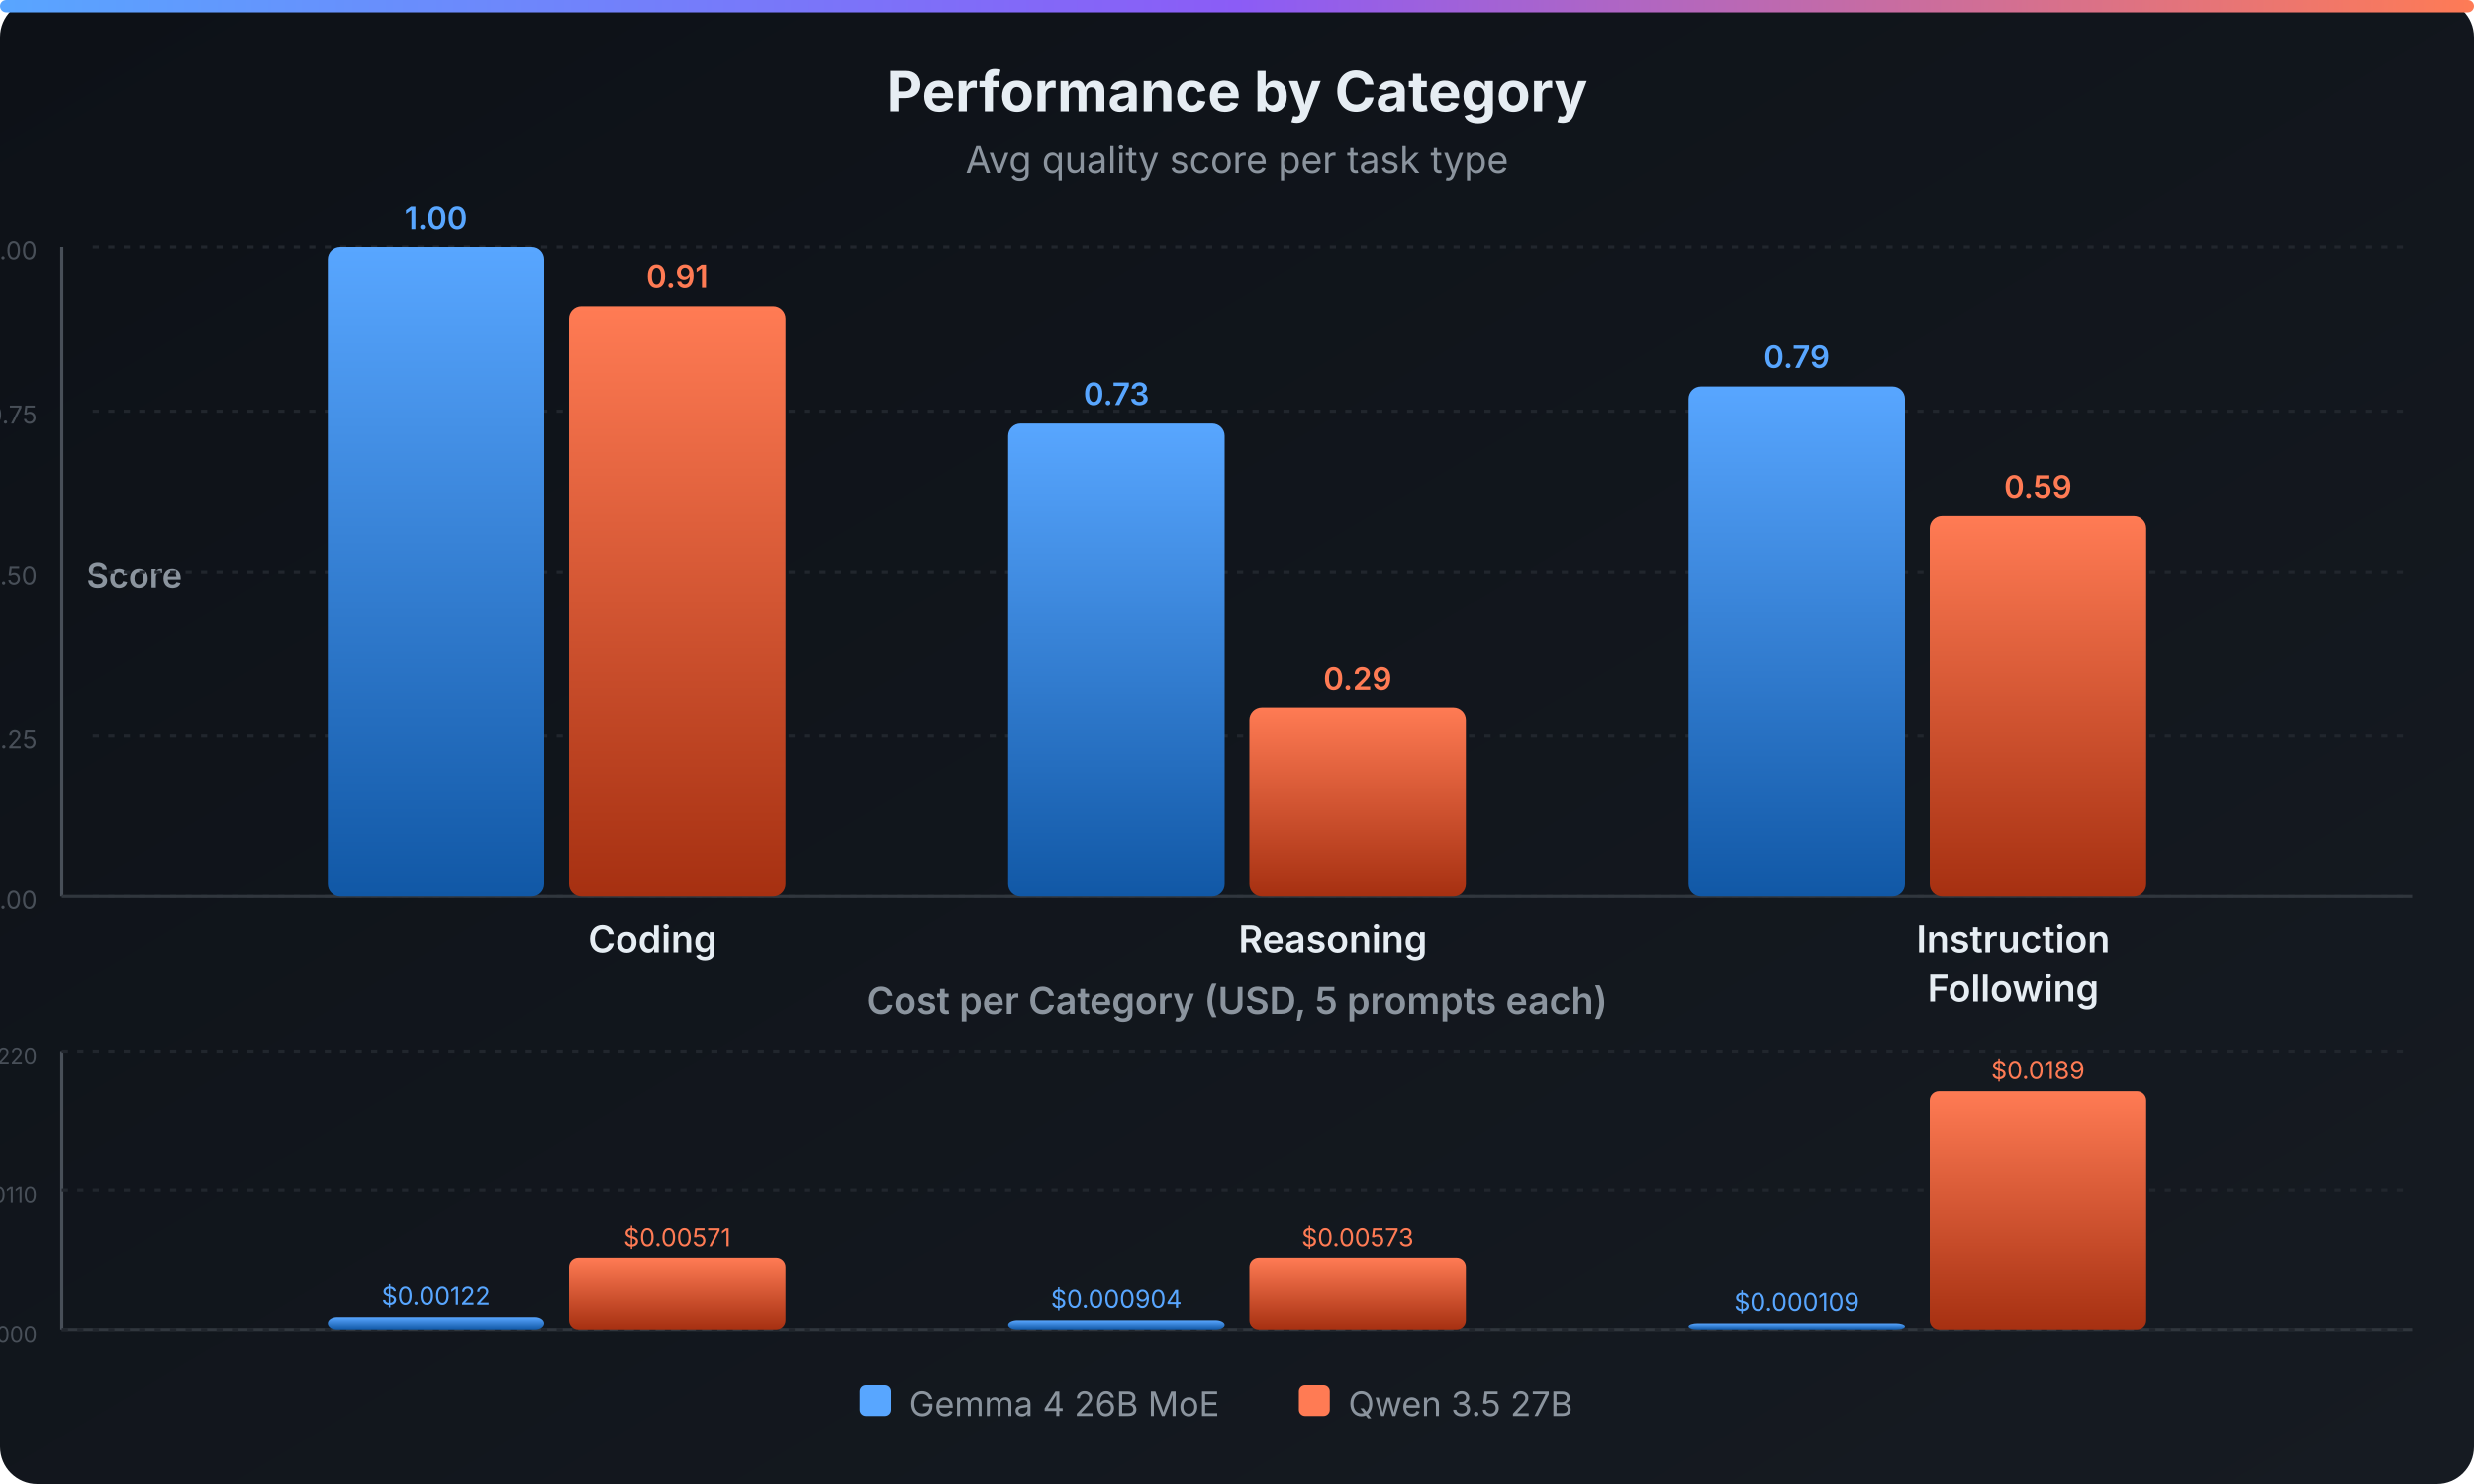
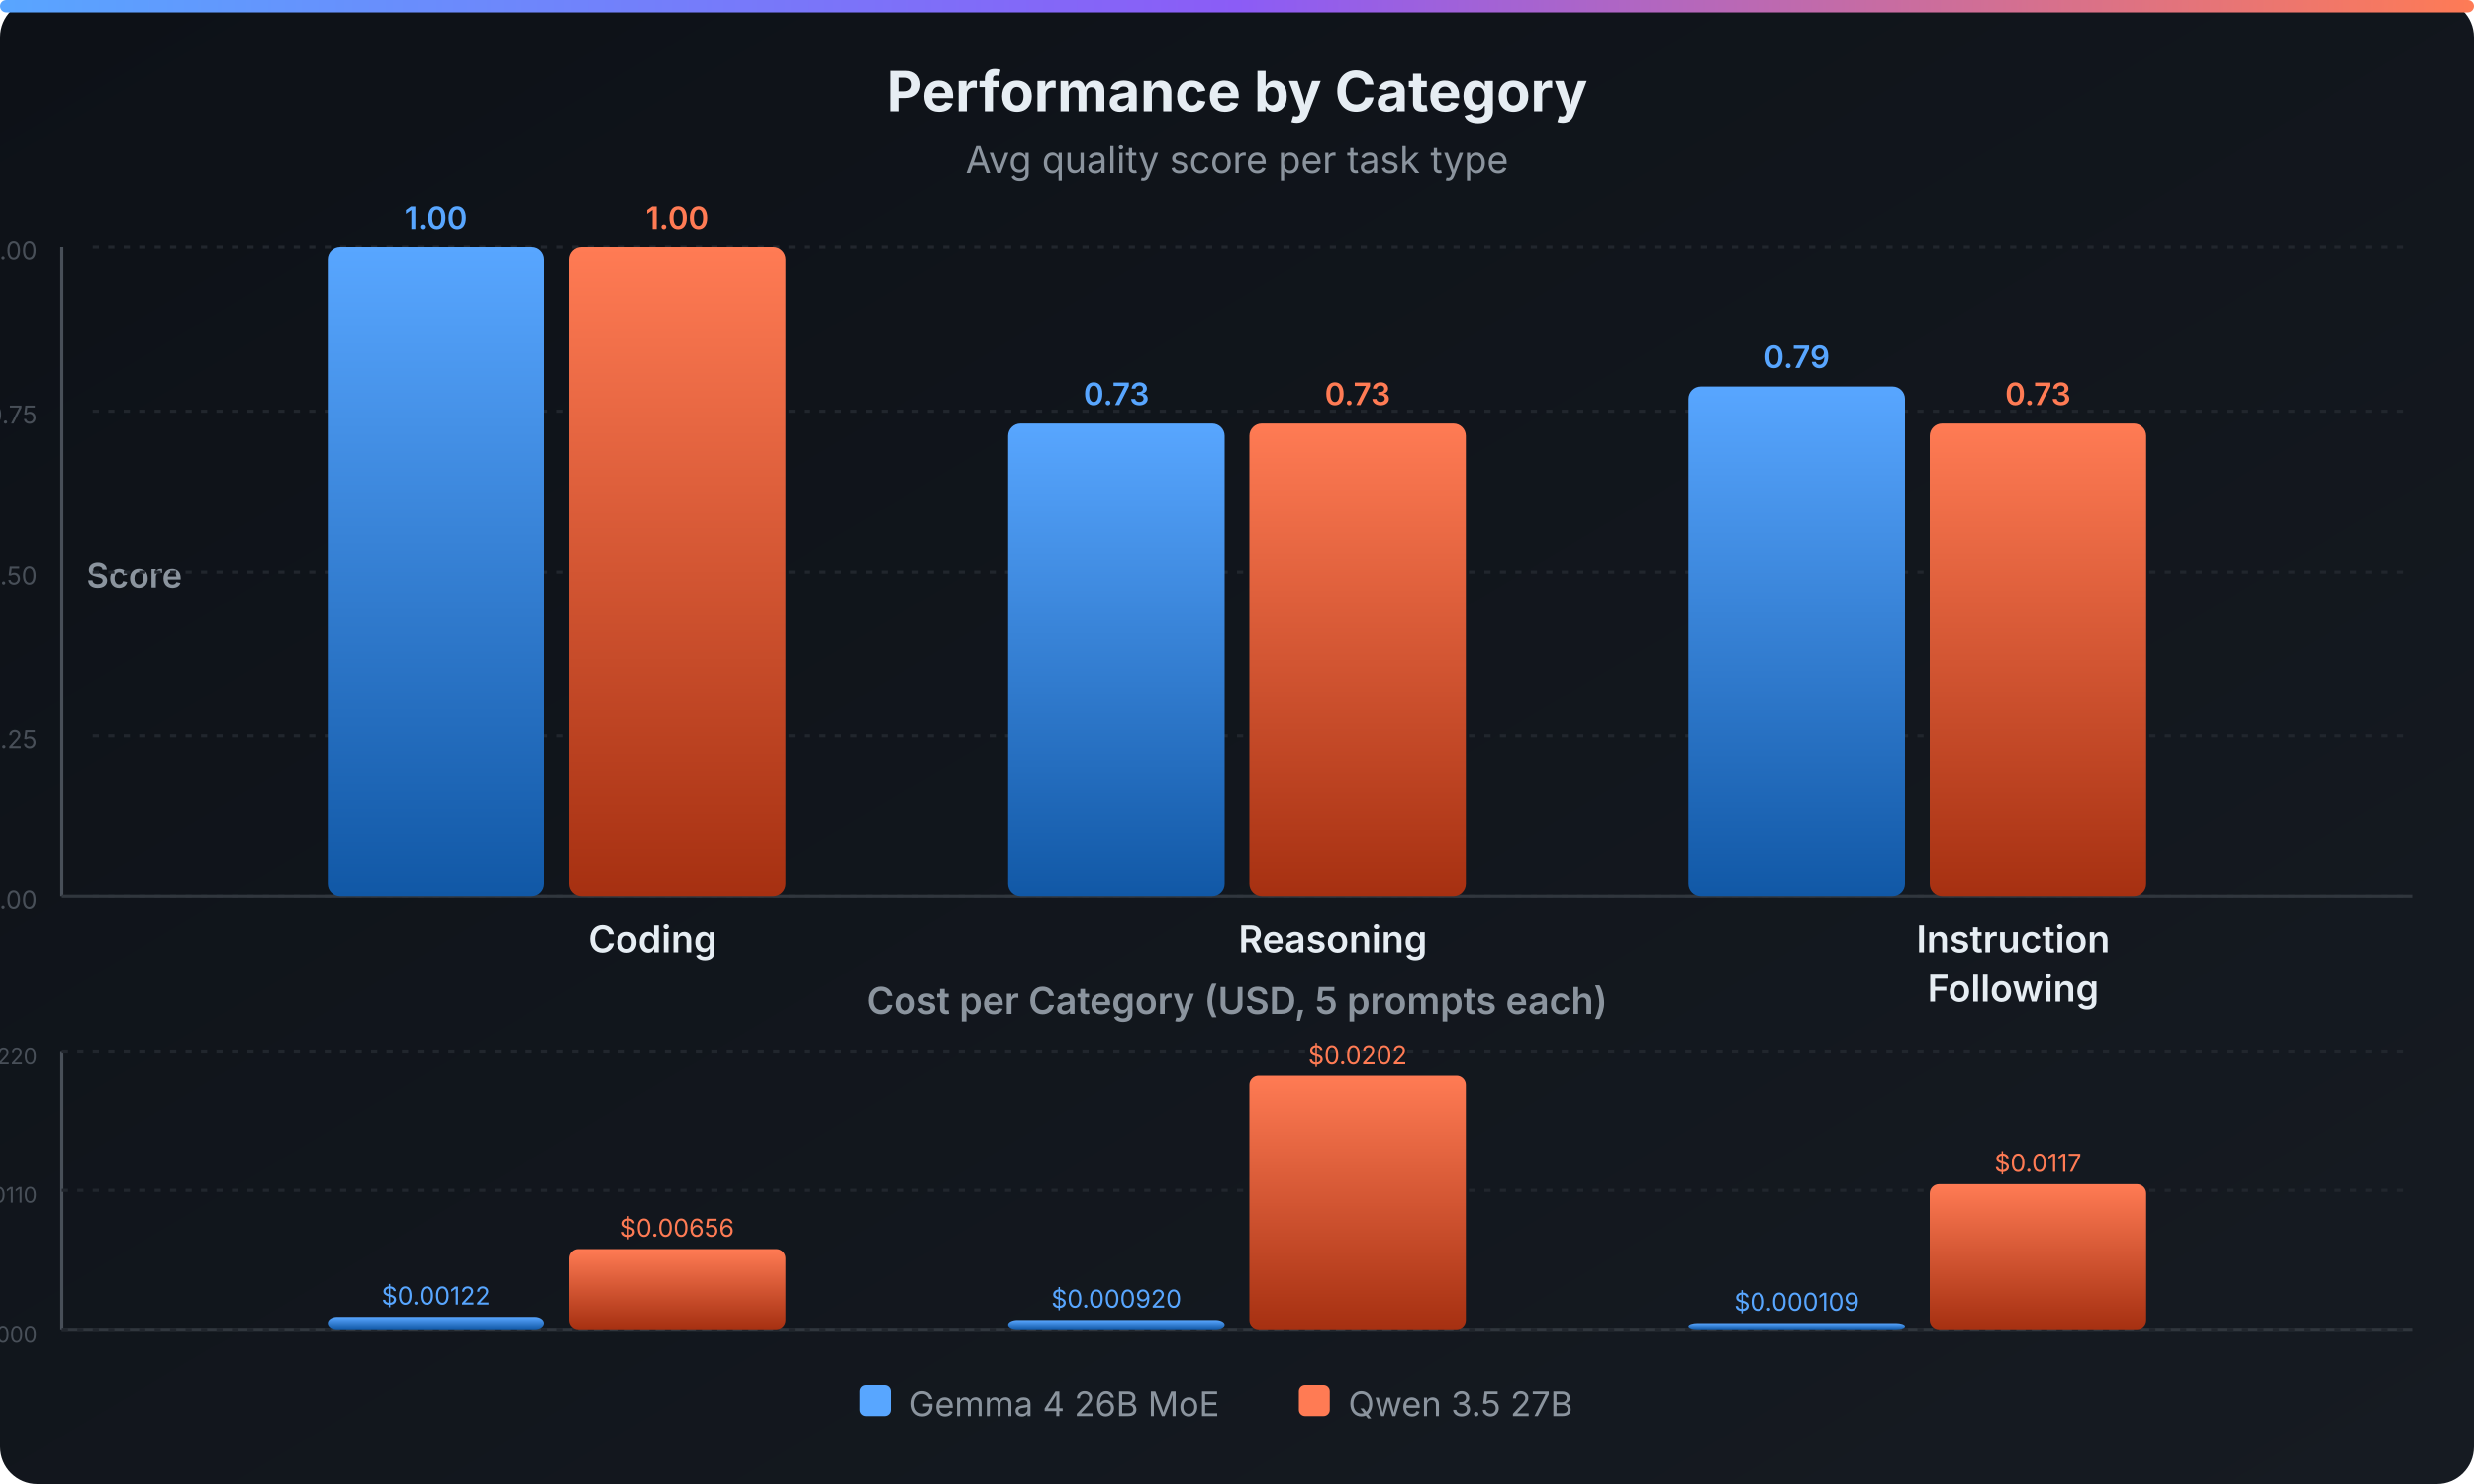
<svg xmlns="http://www.w3.org/2000/svg" viewBox="0 0 800 480" width="800" height="480">
  <defs>
    <linearGradient id="gG" x1="0" y1="0" x2="0" y2="1">
      <stop offset="0%" stop-color="#58A6FF" />
      <stop offset="100%" stop-color="#1158A6" />
    </linearGradient>
    <linearGradient id="gQ" x1="0" y1="0" x2="0" y2="1">
      <stop offset="0%" stop-color="#FF7B54" />
      <stop offset="100%" stop-color="#A63011" />
    </linearGradient>
    <linearGradient id="bgG" x1="0" y1="0" x2="1" y2="1">
      <stop offset="0%" stop-color="#0D1117" />
      <stop offset="100%" stop-color="#161B22" />
    </linearGradient>
    <filter id="shadow" x="-5%" y="-5%" width="110%" height="120%">
      <feDropShadow dx="0" dy="2" stdDeviation="4" flood-color="#000" flood-opacity="0.4" />
    </filter>
    <filter id="glow">
      <feGaussianBlur stdDeviation="6" result="blur" />
      <feComposite in="SourceGraphic" in2="blur" operator="over" />
    </filter>
  </defs>
  <rect width="800" height="480" fill="url(#bgG)" rx="12" />
  <defs>
    <linearGradient id="topbar4" x1="0" y1="0" x2="1" y2="0">
      <stop offset="0%" stop-color="#58A6FF" />
      <stop offset="50%" stop-color="#8B5CF6" />
      <stop offset="100%" stop-color="#FF7B54" />
    </linearGradient>
  </defs>
  <rect x="0" y="0" width="800" height="4" fill="url(#topbar4)" rx="2" />
  <text x="400" y="36" text-anchor="middle" font-family="system-ui,-apple-system,'Segoe UI',sans-serif" font-size="18" font-weight="700" fill="#E6EDF3">Performance by Category</text>
  <text x="400" y="56" text-anchor="middle" font-family="system-ui,-apple-system,'Segoe UI',sans-serif" font-size="12" font-weight="normal" fill="#8B949E">Avg quality score per task type</text>
  <text x="28" y="190" text-anchor="start" font-family="system-ui,-apple-system,'Segoe UI',sans-serif" font-size="11" font-weight="600" fill="#8B949E">Score</text>
  <line x1="20" y1="80" x2="20" y2="290" stroke="#484F58" stroke-width="1" />
  <line x1="30" y1="290" x2="780" y2="290" stroke="#21262D" stroke-width="1" stroke-dasharray="2,3" />
  <text x="12" y="294" text-anchor="end" font-family="system-ui,-apple-system,'Segoe UI',sans-serif" font-size="8" font-weight="normal" fill="#484F58">0.00</text>
  <line x1="30" y1="238" x2="780" y2="238" stroke="#21262D" stroke-width="1" stroke-dasharray="2,3" />
  <text x="12" y="242" text-anchor="end" font-family="system-ui,-apple-system,'Segoe UI',sans-serif" font-size="8" font-weight="normal" fill="#484F58">0.25</text>
  <line x1="30" y1="185" x2="780" y2="185" stroke="#21262D" stroke-width="1" stroke-dasharray="2,3" />
  <text x="12" y="189" text-anchor="end" font-family="system-ui,-apple-system,'Segoe UI',sans-serif" font-size="8" font-weight="normal" fill="#484F58">0.50</text>
  <line x1="30" y1="133" x2="780" y2="133" stroke="#21262D" stroke-width="1" stroke-dasharray="2,3" />
  <text x="12" y="137" text-anchor="end" font-family="system-ui,-apple-system,'Segoe UI',sans-serif" font-size="8" font-weight="normal" fill="#484F58">0.75</text>
  <line x1="30" y1="80" x2="780" y2="80" stroke="#21262D" stroke-width="1" stroke-dasharray="2,3" />
  <text x="12" y="84" text-anchor="end" font-family="system-ui,-apple-system,'Segoe UI',sans-serif" font-size="8" font-weight="normal" fill="#484F58">1.00</text>
  <line x1="20" y1="290" x2="780" y2="290" stroke="#30363D" stroke-width="1" />
  <rect x="106" y="80" width="70" height="210" fill="url(#gG)" rx="4" />
  <text x="141" y="74" text-anchor="middle" font-family="system-ui,-apple-system,'Segoe UI',sans-serif" font-size="10" font-weight="600" fill="#58A6FF">1.00</text>
-   <rect x="184" y="99" width="70" height="191" fill="url(#gQ)" rx="4" />
-   <text x="219" y="93" text-anchor="middle" font-family="system-ui,-apple-system,'Segoe UI',sans-serif" font-size="10" font-weight="600" fill="#FF7B54">0.91</text>
+   <rect x="184" y="80" width="70" height="210" fill="url(#gQ)" rx="4" />
+   <text x="219" y="74" text-anchor="middle" font-family="system-ui,-apple-system,'Segoe UI',sans-serif" font-size="10" font-weight="600" fill="#FF7B54">1.00</text>
  <text x="211" y="308" text-anchor="middle" font-family="system-ui,-apple-system,'Segoe UI',sans-serif" font-size="12" font-weight="600" fill="#E6EDF3">Coding</text>
  <rect x="326" y="137" width="70" height="153" fill="url(#gG)" rx="4" />
  <text x="361" y="131" text-anchor="middle" font-family="system-ui,-apple-system,'Segoe UI',sans-serif" font-size="10" font-weight="600" fill="#58A6FF">0.73</text>
-   <rect x="404" y="229" width="70" height="61" fill="url(#gQ)" rx="4" />
-   <text x="439" y="223" text-anchor="middle" font-family="system-ui,-apple-system,'Segoe UI',sans-serif" font-size="10" font-weight="600" fill="#FF7B54">0.29</text>
+   <rect x="404" y="137" width="70" height="153" fill="url(#gQ)" rx="4" />
+   <text x="439" y="131" text-anchor="middle" font-family="system-ui,-apple-system,'Segoe UI',sans-serif" font-size="10" font-weight="600" fill="#FF7B54">0.73</text>
  <text x="431" y="308" text-anchor="middle" font-family="system-ui,-apple-system,'Segoe UI',sans-serif" font-size="12" font-weight="600" fill="#E6EDF3">Reasoning</text>
  <rect x="546" y="125" width="70" height="165" fill="url(#gG)" rx="4" />
  <text x="581" y="119" text-anchor="middle" font-family="system-ui,-apple-system,'Segoe UI',sans-serif" font-size="10" font-weight="600" fill="#58A6FF">0.79</text>
-   <rect x="624" y="167" width="70" height="123" fill="url(#gQ)" rx="4" />
-   <text x="659" y="161" text-anchor="middle" font-family="system-ui,-apple-system,'Segoe UI',sans-serif" font-size="10" font-weight="600" fill="#FF7B54">0.59</text>
+   <rect x="624" y="137" width="70" height="153" fill="url(#gQ)" rx="4" />
+   <text x="659" y="131" text-anchor="middle" font-family="system-ui,-apple-system,'Segoe UI',sans-serif" font-size="10" font-weight="600" fill="#FF7B54">0.73</text>
  <text x="651" y="308" text-anchor="middle" font-family="system-ui,-apple-system,'Segoe UI',sans-serif" font-size="12" font-weight="600" fill="#E6EDF3">Instruction</text>
  <text x="651" y="324" text-anchor="middle" font-family="system-ui,-apple-system,'Segoe UI',sans-serif" font-size="12" font-weight="600" fill="#E6EDF3">Following</text>
  <text x="400" y="328" text-anchor="middle" font-family="system-ui,-apple-system,'Segoe UI',sans-serif" font-size="12" font-weight="600" fill="#8B949E">Cost per Category (USD, 5 prompts each)</text>
  <line x1="20" y1="430" x2="780" y2="430" stroke="#30363D" stroke-width="1" />
  <line x1="20" y1="340" x2="20" y2="430" stroke="#484F58" stroke-width="1" />
  <line x1="20" y1="430" x2="780" y2="430" stroke="#21262D" stroke-width="1" stroke-dasharray="2,3" />
  <text x="12" y="434" text-anchor="end" font-family="system-ui,-apple-system,'Segoe UI',sans-serif" font-size="7" font-weight="normal" fill="#484F58">$0.0000</text>
  <line x1="20" y1="385" x2="780" y2="385" stroke="#21262D" stroke-width="1" stroke-dasharray="2,3" />
  <text x="12" y="389" text-anchor="end" font-family="system-ui,-apple-system,'Segoe UI',sans-serif" font-size="7" font-weight="normal" fill="#484F58">$0.0110</text>
  <line x1="20" y1="340" x2="780" y2="340" stroke="#21262D" stroke-width="1" stroke-dasharray="2,3" />
  <text x="12" y="344" text-anchor="end" font-family="system-ui,-apple-system,'Segoe UI',sans-serif" font-size="7" font-weight="normal" fill="#484F58">$0.0220</text>
  <rect x="106" y="426" width="70" height="4" fill="url(#gG)" rx="3" />
  <text x="141" y="422" text-anchor="middle" font-family="system-ui,-apple-system,'Segoe UI',sans-serif" font-size="8" font-weight="normal" fill="#58A6FF">$0.00122</text>
-   <rect x="184" y="407" width="70" height="23" fill="url(#gQ)" rx="3" />
-   <text x="219" y="403" text-anchor="middle" font-family="system-ui,-apple-system,'Segoe UI',sans-serif" font-size="8" font-weight="normal" fill="#FF7B54">$0.00571</text>
+   <rect x="184" y="404" width="70" height="26" fill="url(#gQ)" rx="3" />
+   <text x="219" y="400" text-anchor="middle" font-family="system-ui,-apple-system,'Segoe UI',sans-serif" font-size="8" font-weight="normal" fill="#FF7B54">$0.00656</text>
  <rect x="326" y="427" width="70" height="3" fill="url(#gG)" rx="3" />
-   <text x="361" y="423" text-anchor="middle" font-family="system-ui,-apple-system,'Segoe UI',sans-serif" font-size="8" font-weight="normal" fill="#58A6FF">$0.000904</text>
-   <rect x="404" y="407" width="70" height="23" fill="url(#gQ)" rx="3" />
-   <text x="439" y="403" text-anchor="middle" font-family="system-ui,-apple-system,'Segoe UI',sans-serif" font-size="8" font-weight="normal" fill="#FF7B54">$0.00573</text>
+   <text x="361" y="423" text-anchor="middle" font-family="system-ui,-apple-system,'Segoe UI',sans-serif" font-size="8" font-weight="normal" fill="#58A6FF">$0.000920</text>
+   <rect x="404" y="348" width="70" height="82" fill="url(#gQ)" rx="3" />
+   <text x="439" y="344" text-anchor="middle" font-family="system-ui,-apple-system,'Segoe UI',sans-serif" font-size="8" font-weight="normal" fill="#FF7B54">$0.0202</text>
  <rect x="546" y="428" width="70" height="2" fill="url(#gG)" rx="3" />
  <text x="581" y="424" text-anchor="middle" font-family="system-ui,-apple-system,'Segoe UI',sans-serif" font-size="8" font-weight="normal" fill="#58A6FF">$0.000109</text>
-   <rect x="624" y="353" width="70" height="77" fill="url(#gQ)" rx="3" />
-   <text x="659" y="349" text-anchor="middle" font-family="system-ui,-apple-system,'Segoe UI',sans-serif" font-size="8" font-weight="normal" fill="#FF7B54">$0.0189</text>
+   <rect x="624" y="383" width="70" height="47" fill="url(#gQ)" rx="3" />
+   <text x="659" y="379" text-anchor="middle" font-family="system-ui,-apple-system,'Segoe UI',sans-serif" font-size="8" font-weight="normal" fill="#FF7B54">$0.0117</text>
  <rect x="278" y="448" width="10" height="10" fill="#58A6FF" rx="2" />
  <text x="294" y="458" text-anchor="start" font-family="system-ui,-apple-system,'Segoe UI',sans-serif" font-size="11" font-weight="normal" fill="#8B949E">Gemma 4 26B MoE</text>
  <rect x="420" y="448" width="10" height="10" fill="#FF7B54" rx="2" />
  <text x="436" y="458" text-anchor="start" font-family="system-ui,-apple-system,'Segoe UI',sans-serif" font-size="11" font-weight="normal" fill="#8B949E">Qwen 3.5 27B</text>
</svg>
